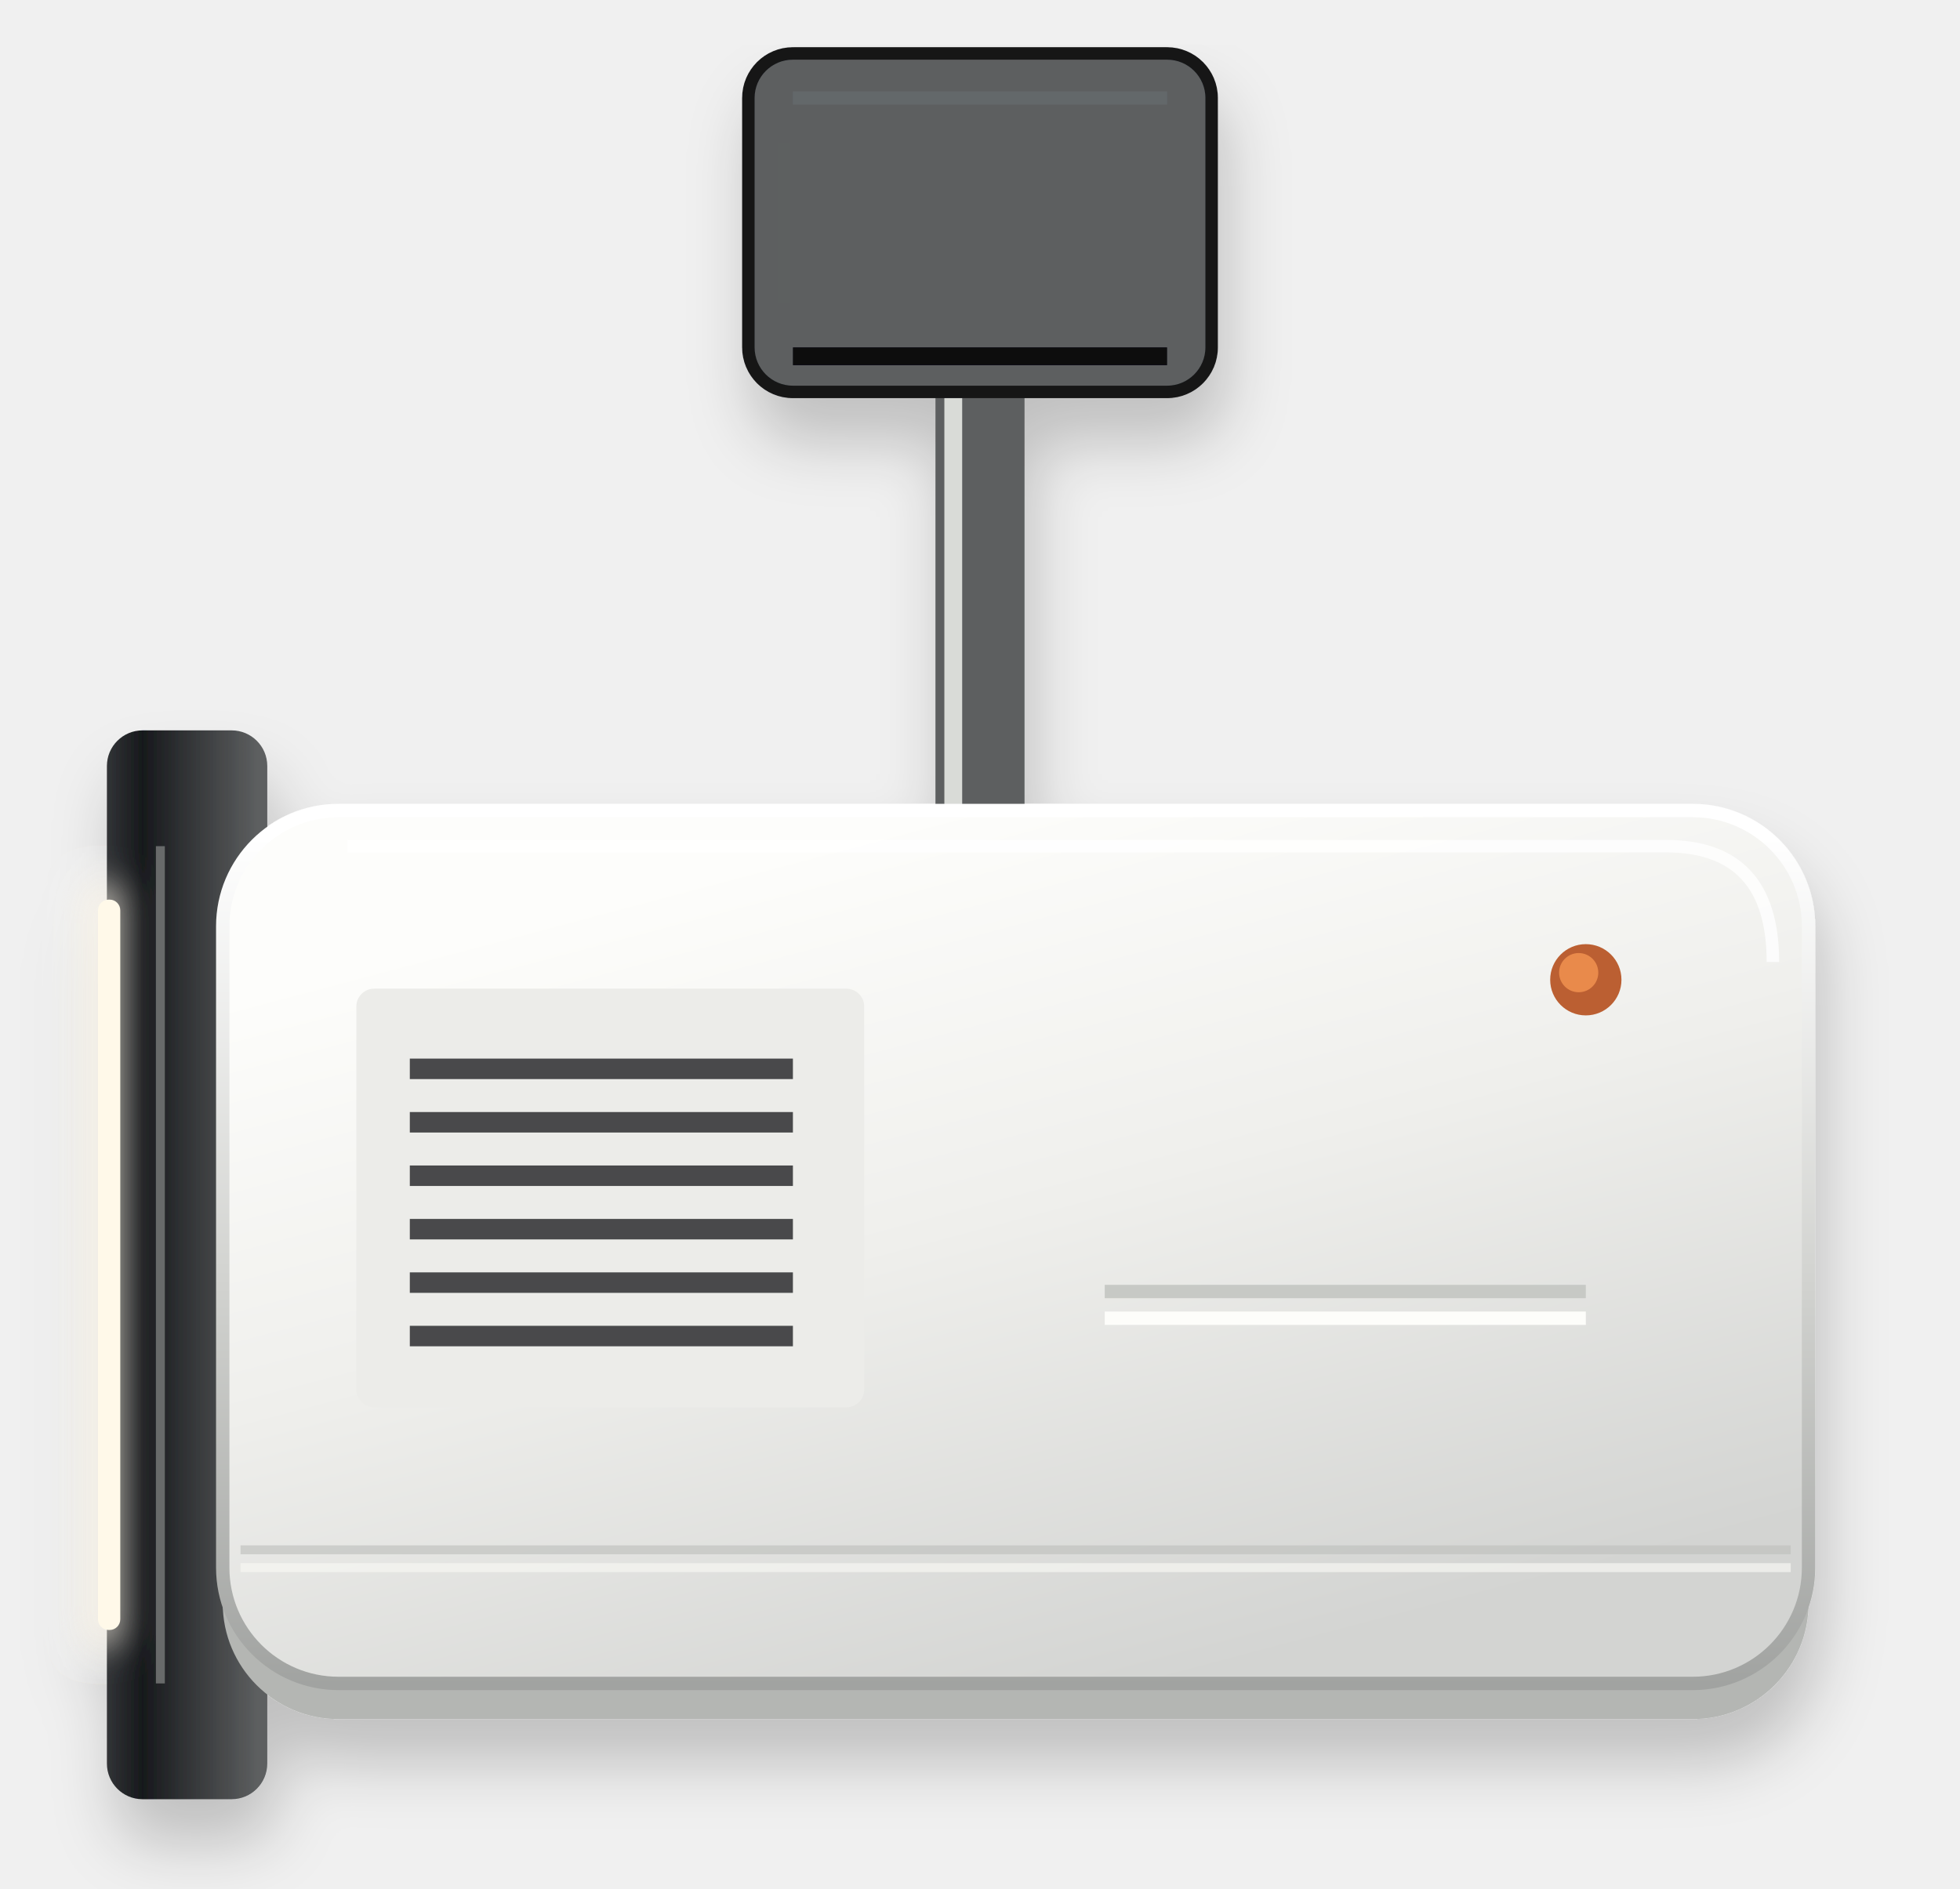
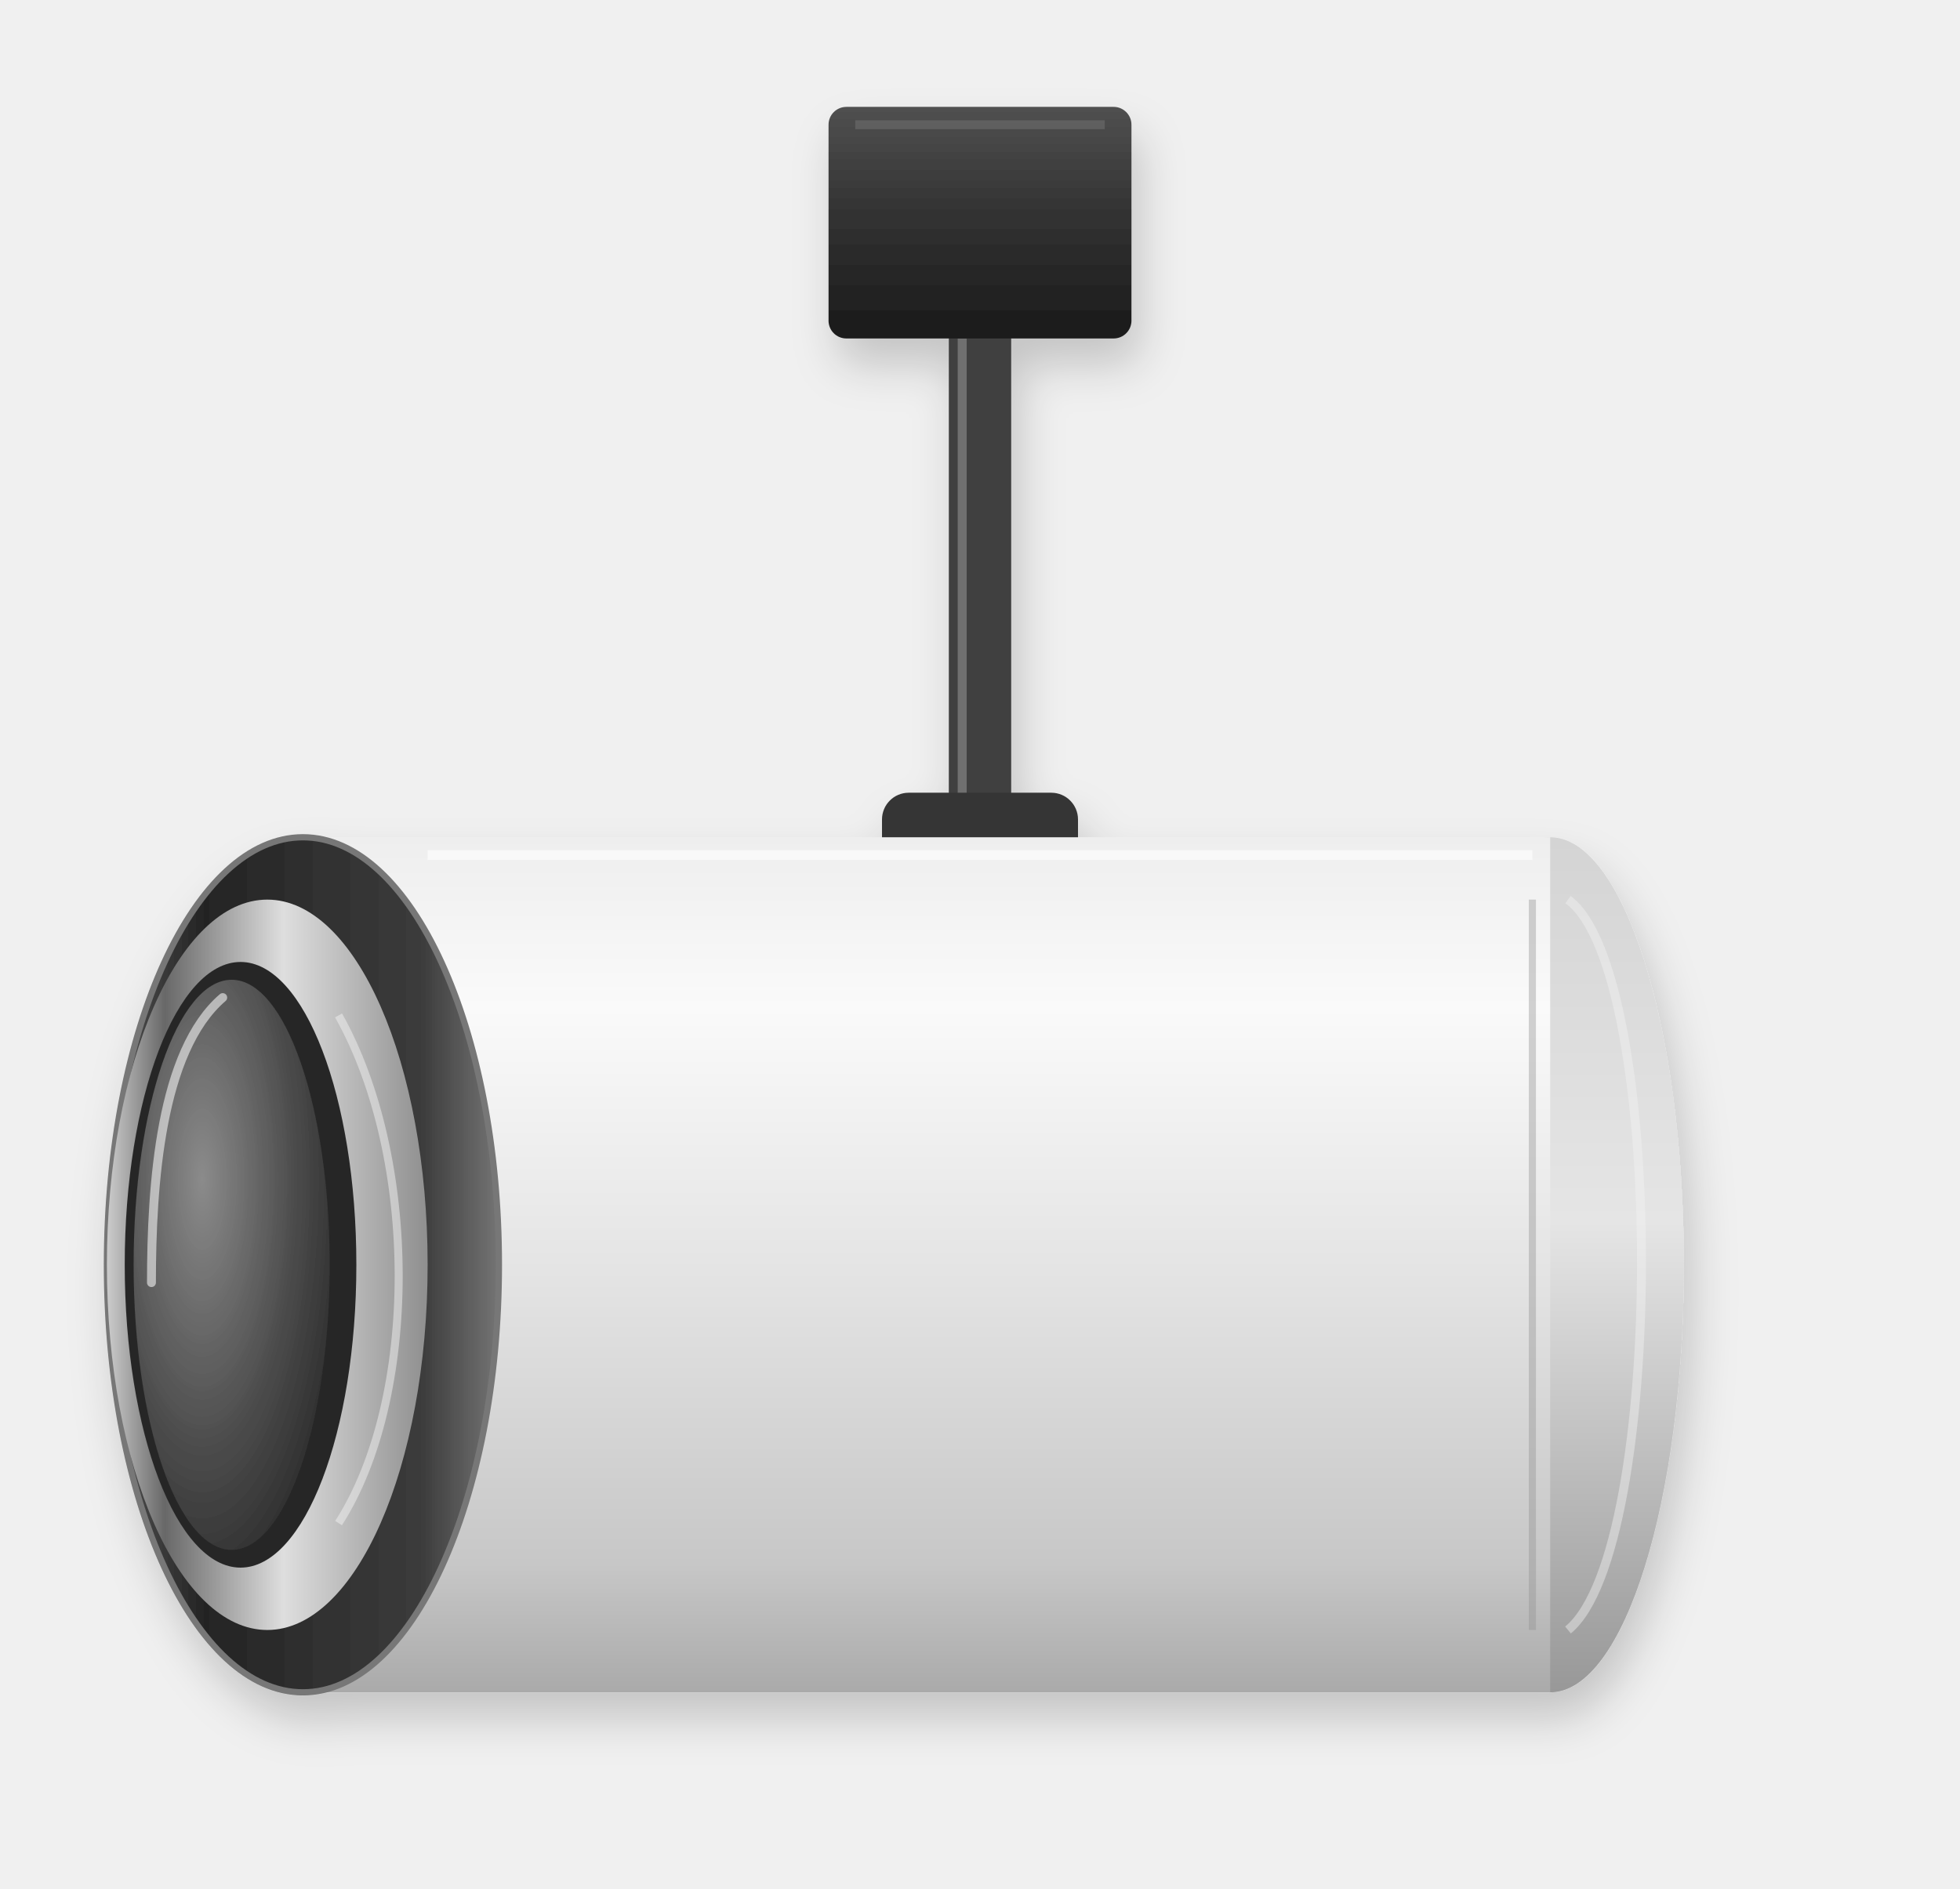
<svg xmlns="http://www.w3.org/2000/svg" viewBox="0 -72 220 212" fill="none">
  <defs>
-     <linearGradient id="body" x1="94" y1="22" x2="120" y2="120" gradientUnits="userSpaceOnUse">
-       <stop stop-color="#fdfdfb" />
-       <stop offset=".45" stop-color="#efefec" />
-       <stop offset="1" stop-color="#d3d4d2" />
+     <linearGradient id="housing" x1="0" y1="22" x2="0" y2="118" gradientUnits="userSpaceOnUse">
+       <stop stop-color="#eeeeee" />
+       <stop offset=".2" stop-color="#fafafa" />
+       <stop offset=".52" stop-color="#e3e3e3" />
+       <stop offset=".85" stop-color="#c7c7c7" />
+       <stop offset="1" stop-color="#aaaaaa" />
    </linearGradient>
-     <linearGradient id="edge" x1="100" y1="22" x2="100" y2="121" gradientUnits="userSpaceOnUse">
-       <stop stop-color="#ffffff" />
-       <stop offset=".5" stop-color="#d2d3d0" />
-       <stop offset="1" stop-color="#9d9f9d" />
+     <linearGradient id="cap" x1="0" y1="22" x2="0" y2="118" gradientUnits="userSpaceOnUse">
+       <stop stop-color="#d4d4d4" />
+       <stop offset=".45" stop-color="#e5e5e5" />
+       <stop offset="1" stop-color="#989898" />
    </linearGradient>
-     <linearGradient id="foot" x1="0" y1="117" x2="0" y2="134" gradientUnits="userSpaceOnUse">
-       <stop stop-color="#a5a7a5" />
-       <stop offset=".4" stop-color="#e3e4e1" />
-       <stop offset="1" stop-color="#848785" />
+     <linearGradient id="collar" x1="12" y1="0" x2="56" y2="0" gradientUnits="userSpaceOnUse">
+       <stop stop-color="#555555" />
+       <stop offset=".25" stop-color="#242424" />
+       <stop offset=".8" stop-color="#3b3b3b" />
+       <stop offset="1" stop-color="#747474" />
    </linearGradient>
-     <linearGradient id="nozzle" x1="9" y1="0" x2="29" y2="0" gradientUnits="userSpaceOnUse">
-       <stop stop-color="#45474a" />
-       <stop offset=".35" stop-color="#17191c" />
-       <stop offset="1" stop-color="#5d5f60" />
+     <linearGradient id="reflector" x1="12" y1="0" x2="48" y2="0" gradientUnits="userSpaceOnUse">
+       <stop stop-color="#cccccc" />
+       <stop offset=".18" stop-color="#686868" />
+       <stop offset=".55" stop-color="#dedede" />
+       <stop offset="1" stop-color="#8f8f8f" />
    </linearGradient>
-     <filter id="shadow" x="-30%" y="-35%" width="170%" height="190%">
-       <feDropShadow dx="1" dy="5" stdDeviation="3.5" flood-color="#18181b" flood-opacity=".2" />
-     </filter>
-     <filter id="lamp" x="-300%" y="-20%" width="700%" height="140%">
-       <feGaussianBlur stdDeviation="1.8" />
+     <radialGradient id="glass" cx=".35" cy=".35" r=".8">
+       <stop stop-color="#8b8b8b" />
+       <stop offset=".6" stop-color="#4b4b4b" />
+       <stop offset="1" stop-color="#282828" />
+     </radialGradient>
+     <linearGradient id="bearing" x1="0" y1="-60" x2="0" y2="-34" gradientUnits="userSpaceOnUse">
+       <stop stop-color="#505050" />
+       <stop offset=".45" stop-color="#333333" />
+       <stop offset="1" stop-color="#1a1a1a" />
+     </linearGradient>
+     <filter id="shadow" x="-25%" y="-25%" width="160%" height="175%">
+       <feDropShadow dx="1" dy="3" stdDeviation="2.5" flood-color="#111111" flood-opacity=".18" />
    </filter>
  </defs>
  <g filter="url(#shadow)">
-     <rect x="105" y="-47" width="10" height="76" rx="2" fill="url(#nozzle)" />
-     <path d="M107 -45V27" stroke="#d9dbd7" stroke-width="2" />
-     <rect x="84" y="-66" width="52" height="38" rx="5" fill="url(#nozzle)" stroke="#151719" stroke-width="1.4" />
-     <path d="M89 -61H131" stroke="#707679" stroke-opacity=".4" stroke-width="1.5" />
-     <path d="M89 -32H131" stroke="#080a0b" stroke-width="2" />
-     <path d="M88 -56V-38" stroke="#5c6265" stroke-opacity=".35" stroke-width="1.4" />
-     <rect x="12" y="10" width="18" height="120" rx="4" fill="url(#nozzle)" />
-     <rect x="25" y="22" width="178" height="99" rx="13" fill="#b4b6b3" />
-     <rect x="25" y="19" width="178" height="98" rx="13" fill="url(#body)" stroke="url(#edge)" stroke-width="1.5" />
-     <path d="M39 23H187Q199 23 199 36" stroke="#fff" stroke-opacity=".8" stroke-width="1.4" />
-     <path d="M27 102H201" stroke="#bfc1be" stroke-opacity=".65" />
-     <path d="M27 104H201" stroke="#f7f7f3" stroke-opacity=".7" />
-     <rect x="40" y="39" width="57" height="47" rx="2" fill="#ecece9" />
-     <path d="M46 48H89M46 54H89M46 60H89M46 66H89M46 72H89M46 78H89" stroke="#484a4b" stroke-width="2.3" />
-     <circle cx="178" cy="38" r="4" fill="#bb5f30" />
-     <circle cx="177.2" cy="37.2" r="2.2" fill="#e98a4c" />
-     <path d="M124 73H178" stroke="#c7c9c5" stroke-width="1.5" />
-     <path d="M124 76H178" stroke="#fdfdfa" stroke-width="1.5" />
-     <rect x="9" y="27" width="5" height="86" rx="2" fill="#fff8e9" opacity=".6" filter="url(#lamp)" />
-     <rect x="11" y="29" width="2.5" height="82" rx="1.2" fill="#fff9e9" />
-     <path d="M18 23V117" stroke="#686b6b" stroke-width="1" />
+     <path d="M110 -35V28" stroke="#414141" stroke-width="7" />
+     <path d="M108 -34V24" stroke="#909090" stroke-opacity=".6" />
+     <rect x="93" y="-60" width="34" height="26" rx="2" fill="url(#bearing)" />
+     <path d="M96 -58H124" stroke="#797979" stroke-opacity=".45" />
+     <rect x="99" y="17" width="22" height="15" rx="3" fill="#343434" />
+     <ellipse cx="174" cy="70" rx="15" ry="48" fill="url(#cap)" />
+     <path d="M34 22H174V118H34Z" fill="url(#housing)" />
+     <path d="M48 24H172" stroke="#ffffff" stroke-opacity=".6" stroke-width="1.1" />
+     <path d="M172 29V111" stroke="#929292" stroke-opacity=".4" stroke-width=".8" />
+     <path d="M176 29C187 37 187 102 176 111" stroke="#f3f3f3" stroke-opacity=".45" stroke-width="1" />
+     <ellipse cx="34" cy="70" rx="22" ry="48" fill="url(#collar)" stroke="#777777" stroke-width=".7" />
+     <ellipse cx="30" cy="70" rx="18" ry="41" fill="url(#reflector)" />
+     <ellipse cx="27" cy="70" rx="13" ry="34" fill="#282828" />
+     <ellipse cx="26" cy="70" rx="11" ry="32" fill="url(#glass)" />
+     <path d="M25 40C18 46 17 61 17 72" stroke="#f3f3f3" stroke-opacity=".6" stroke-width="1" stroke-linecap="round" />
+     <path d="M38 42C47 58 47 85 38 99" stroke="#f2f2f2" stroke-opacity=".5" stroke-width=".9" />
  </g>
</svg>
